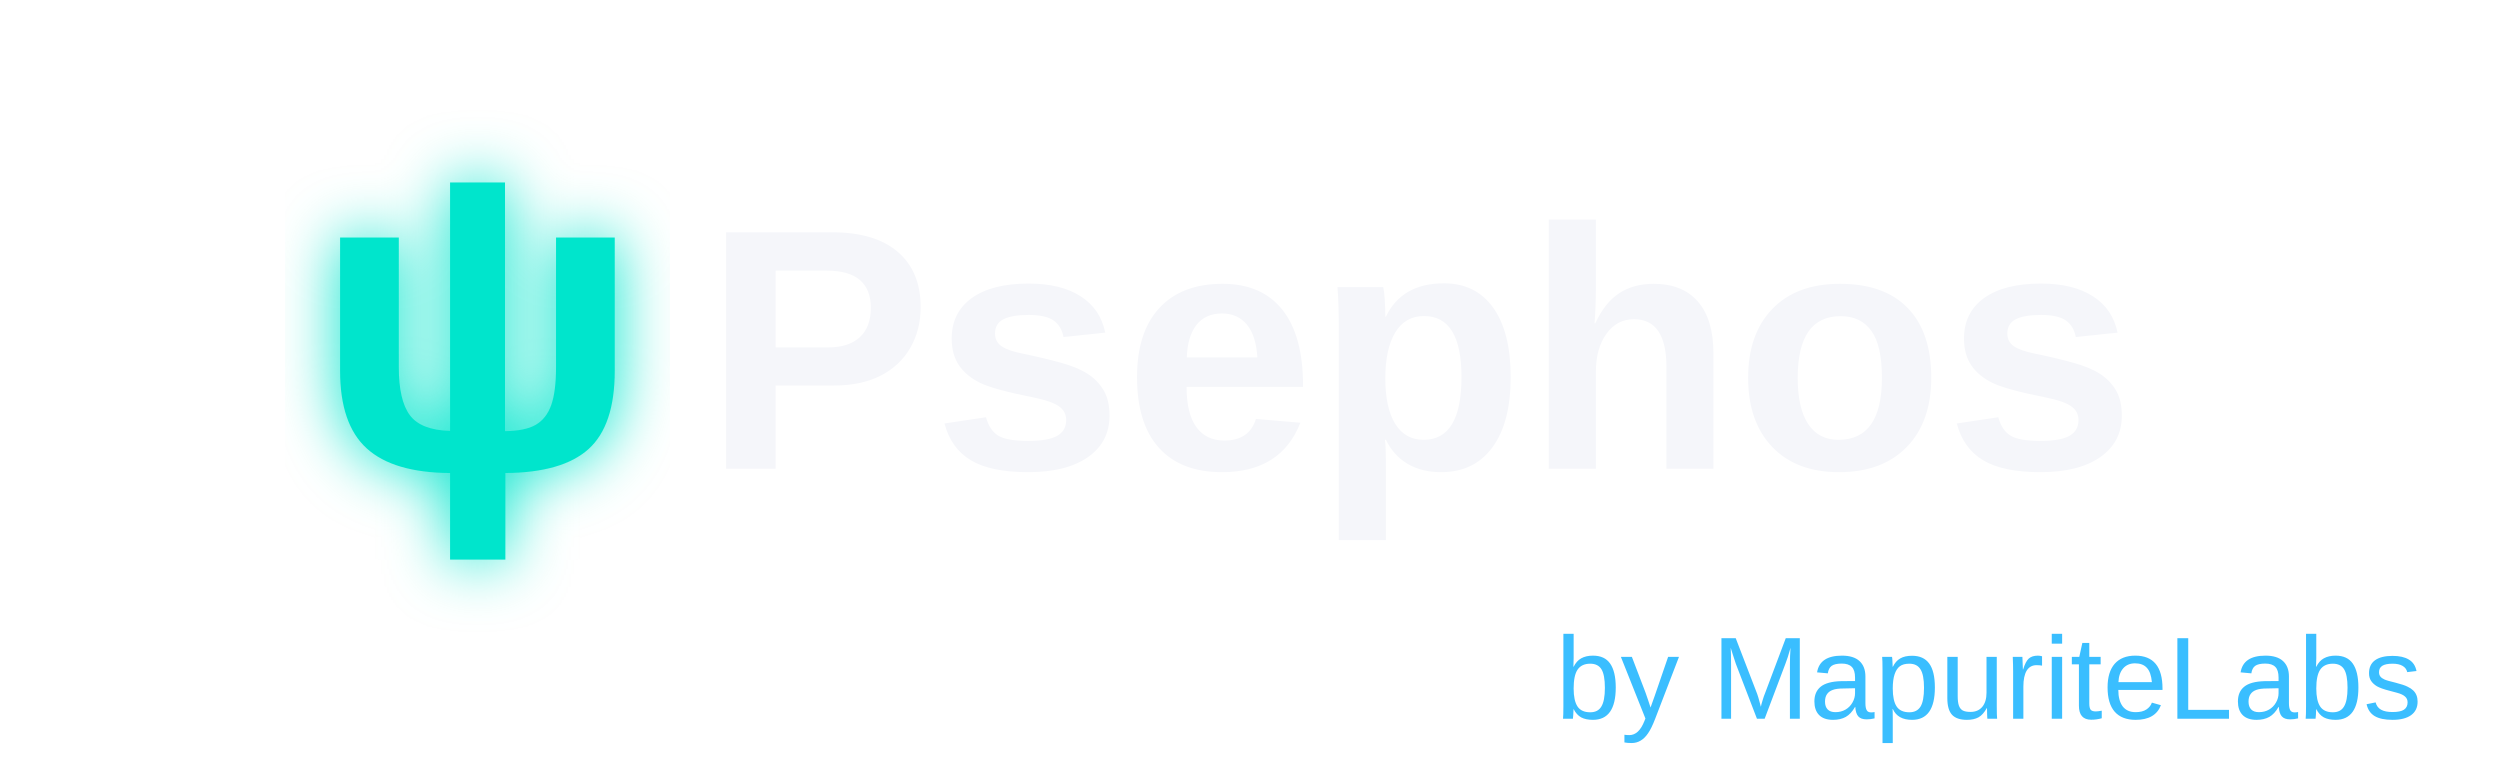
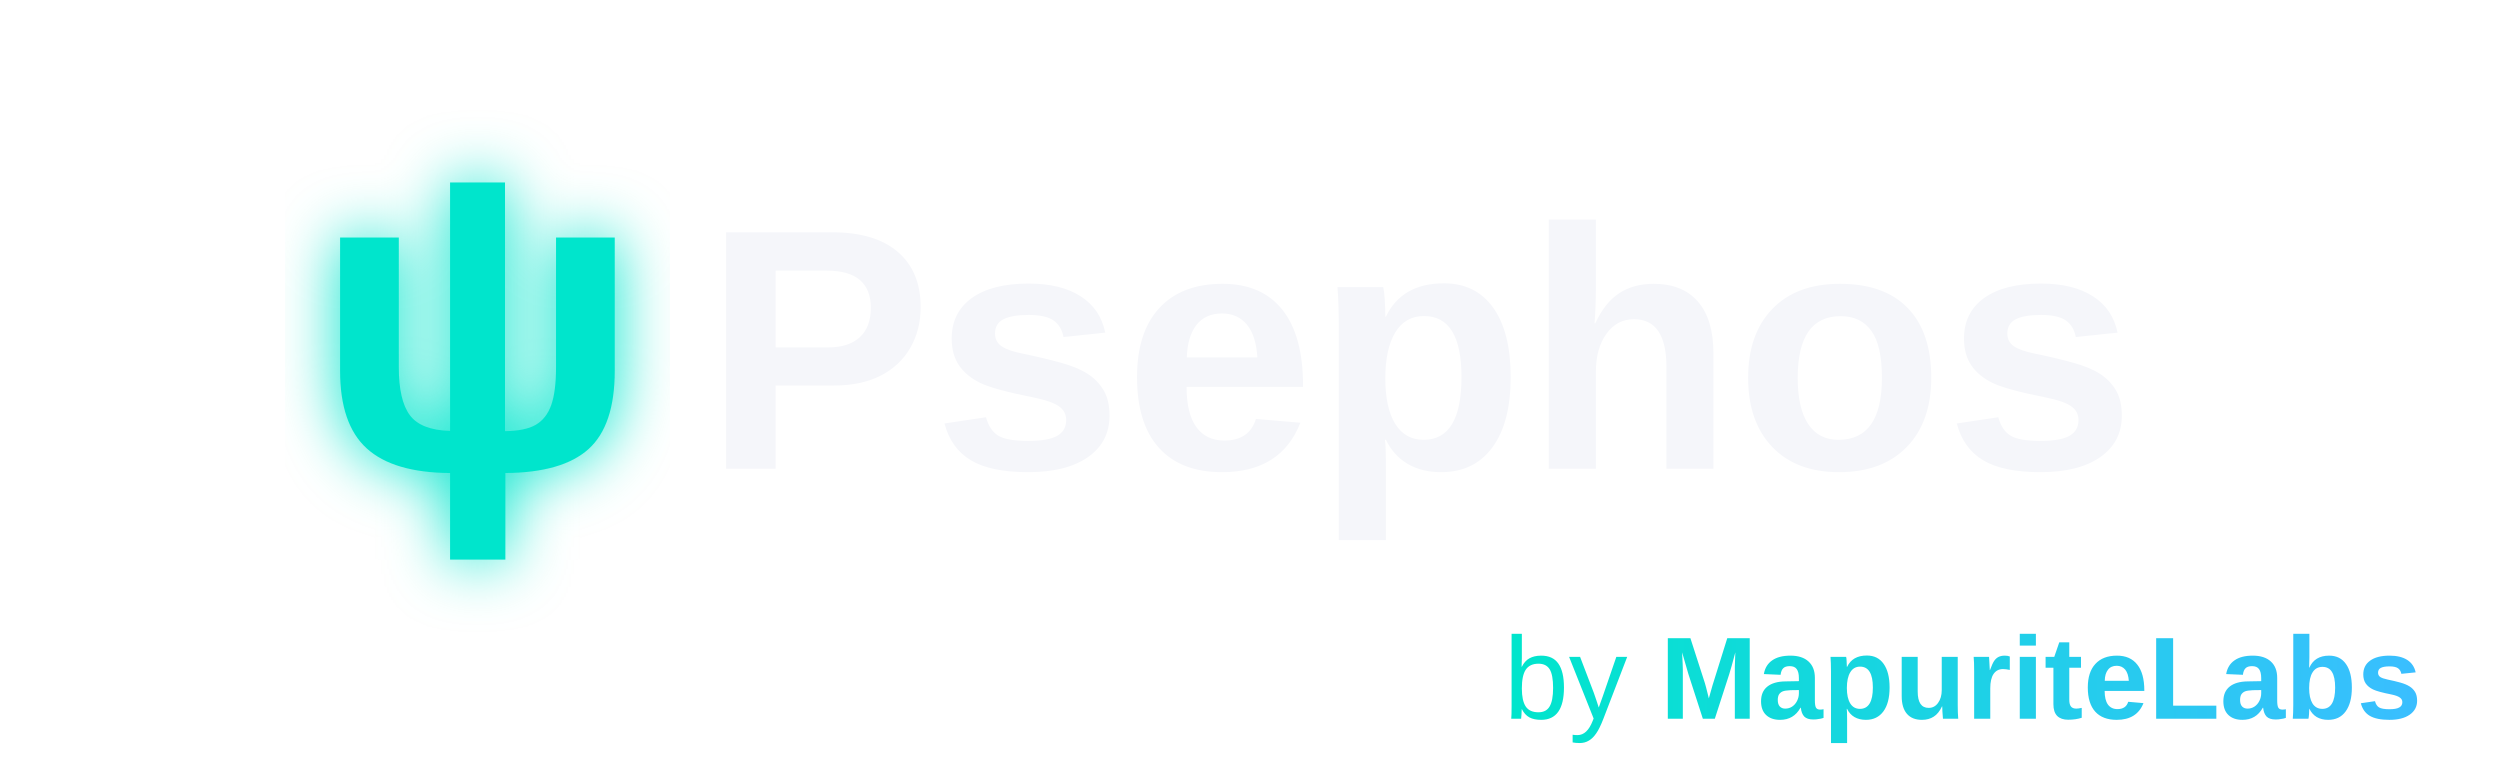
<svg xmlns="http://www.w3.org/2000/svg" width="320" height="100" viewBox="0 0 320 100" fill="none">
  <rect width="320" height="100" fill="none" />
  <text x="40" y="60" font-size="56" font-family="Segoe UI, Arial, sans-serif" font-weight="bold" fill="#00E5CC" filter="url(#glow)">ψ</text>
  <text x="90" y="60" font-size="44" font-family="Segoe UI, Arial, sans-serif" font-weight="bold" fill="#F5F6FA">Psephos</text>
-   <text x="310" y="92" font-size="15" font-family="Segoe UI, Arial, sans-serif" fill="#3ABEFF" text-anchor="end">by MapuriteLabs</text>
+   <defs>
+     <linearGradient id="mlabs-gradient" x1="0" y1="0" x2="1" y2="0">
+       <stop offset="0%" stop-color="#00E5CC" />
+       <stop offset="100%" stop-color="#3ABEFF" />
+     </linearGradient>
+     <filter id="glow" x="-20%" y="-20%" width="140%" height="140%">
+       <feGaussianBlur stdDeviation="4" result="coloredBlur" />
+       <feMerge>
+         <feMergeNode in="coloredBlur" />
+         <feMergeNode in="SourceGraphic" />
+       </feMerge>
+     </filter>
+   </defs>
+   <text x="310" y="92" font-size="15" font-family="Segoe UI, Arial, sans-serif" fill="url(#mlabs-gradient)" text-anchor="end">by <tspan font-weight="bold">MapuriteLabs</tspan>
+   </text>
  <defs>
    <filter id="glow" x="-20%" y="-20%" width="140%" height="140%">
      <feGaussianBlur stdDeviation="4" result="coloredBlur" />
      <feMerge>
        <feMergeNode in="coloredBlur" />
        <feMergeNode in="SourceGraphic" />
      </feMerge>
    </filter>
  </defs>
</svg>
